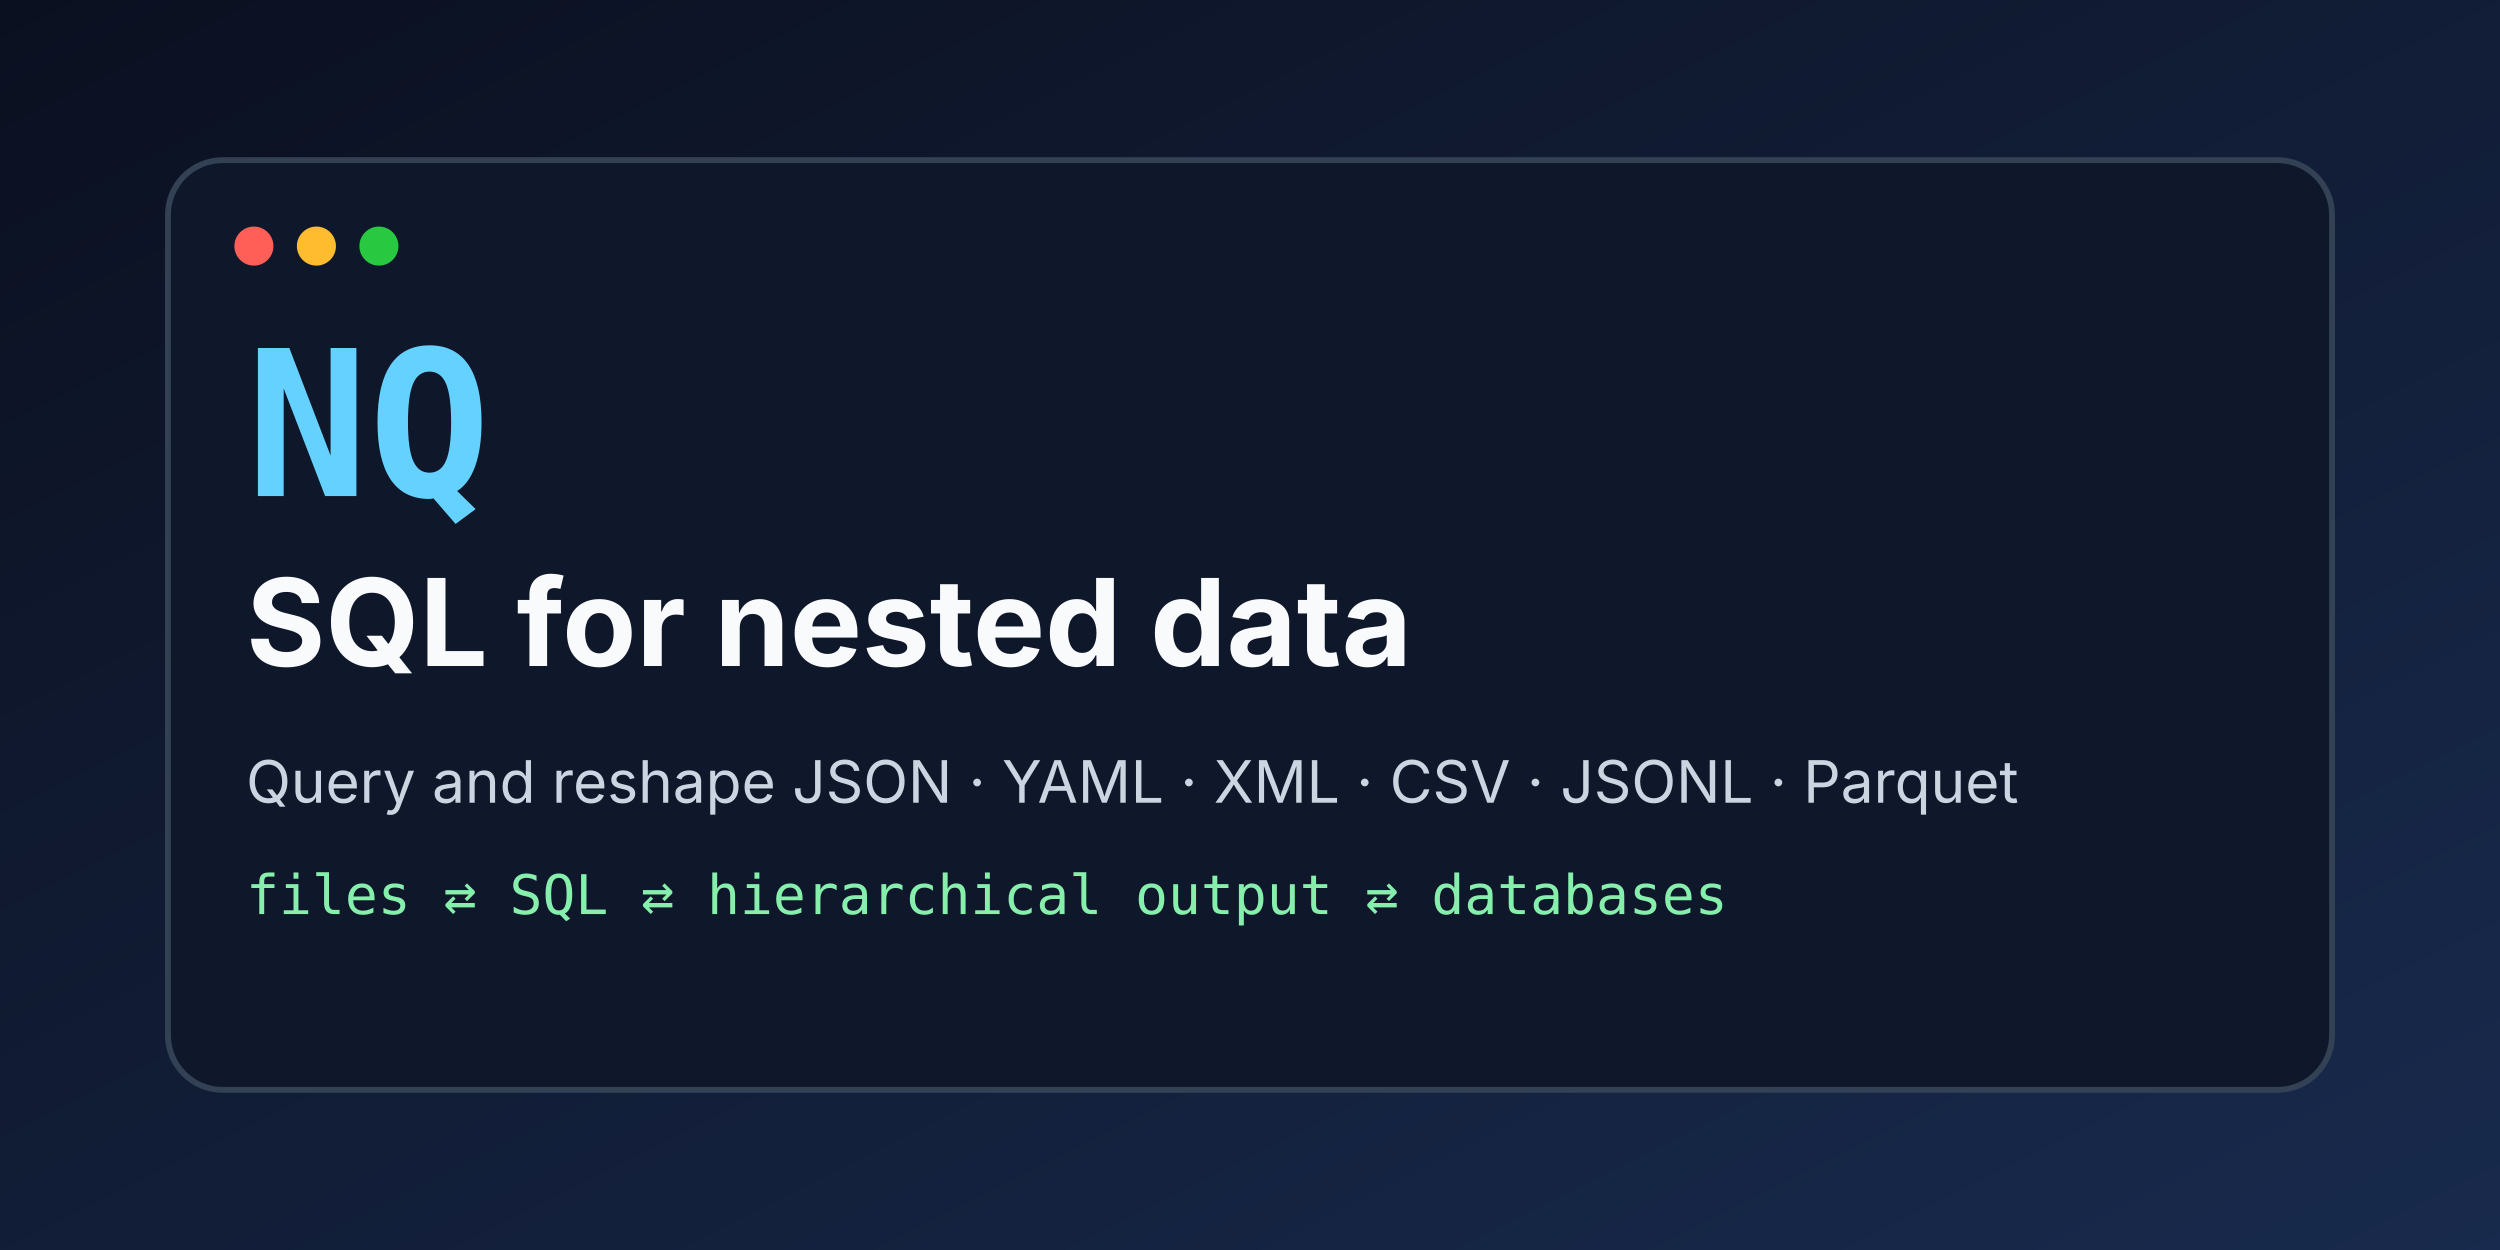
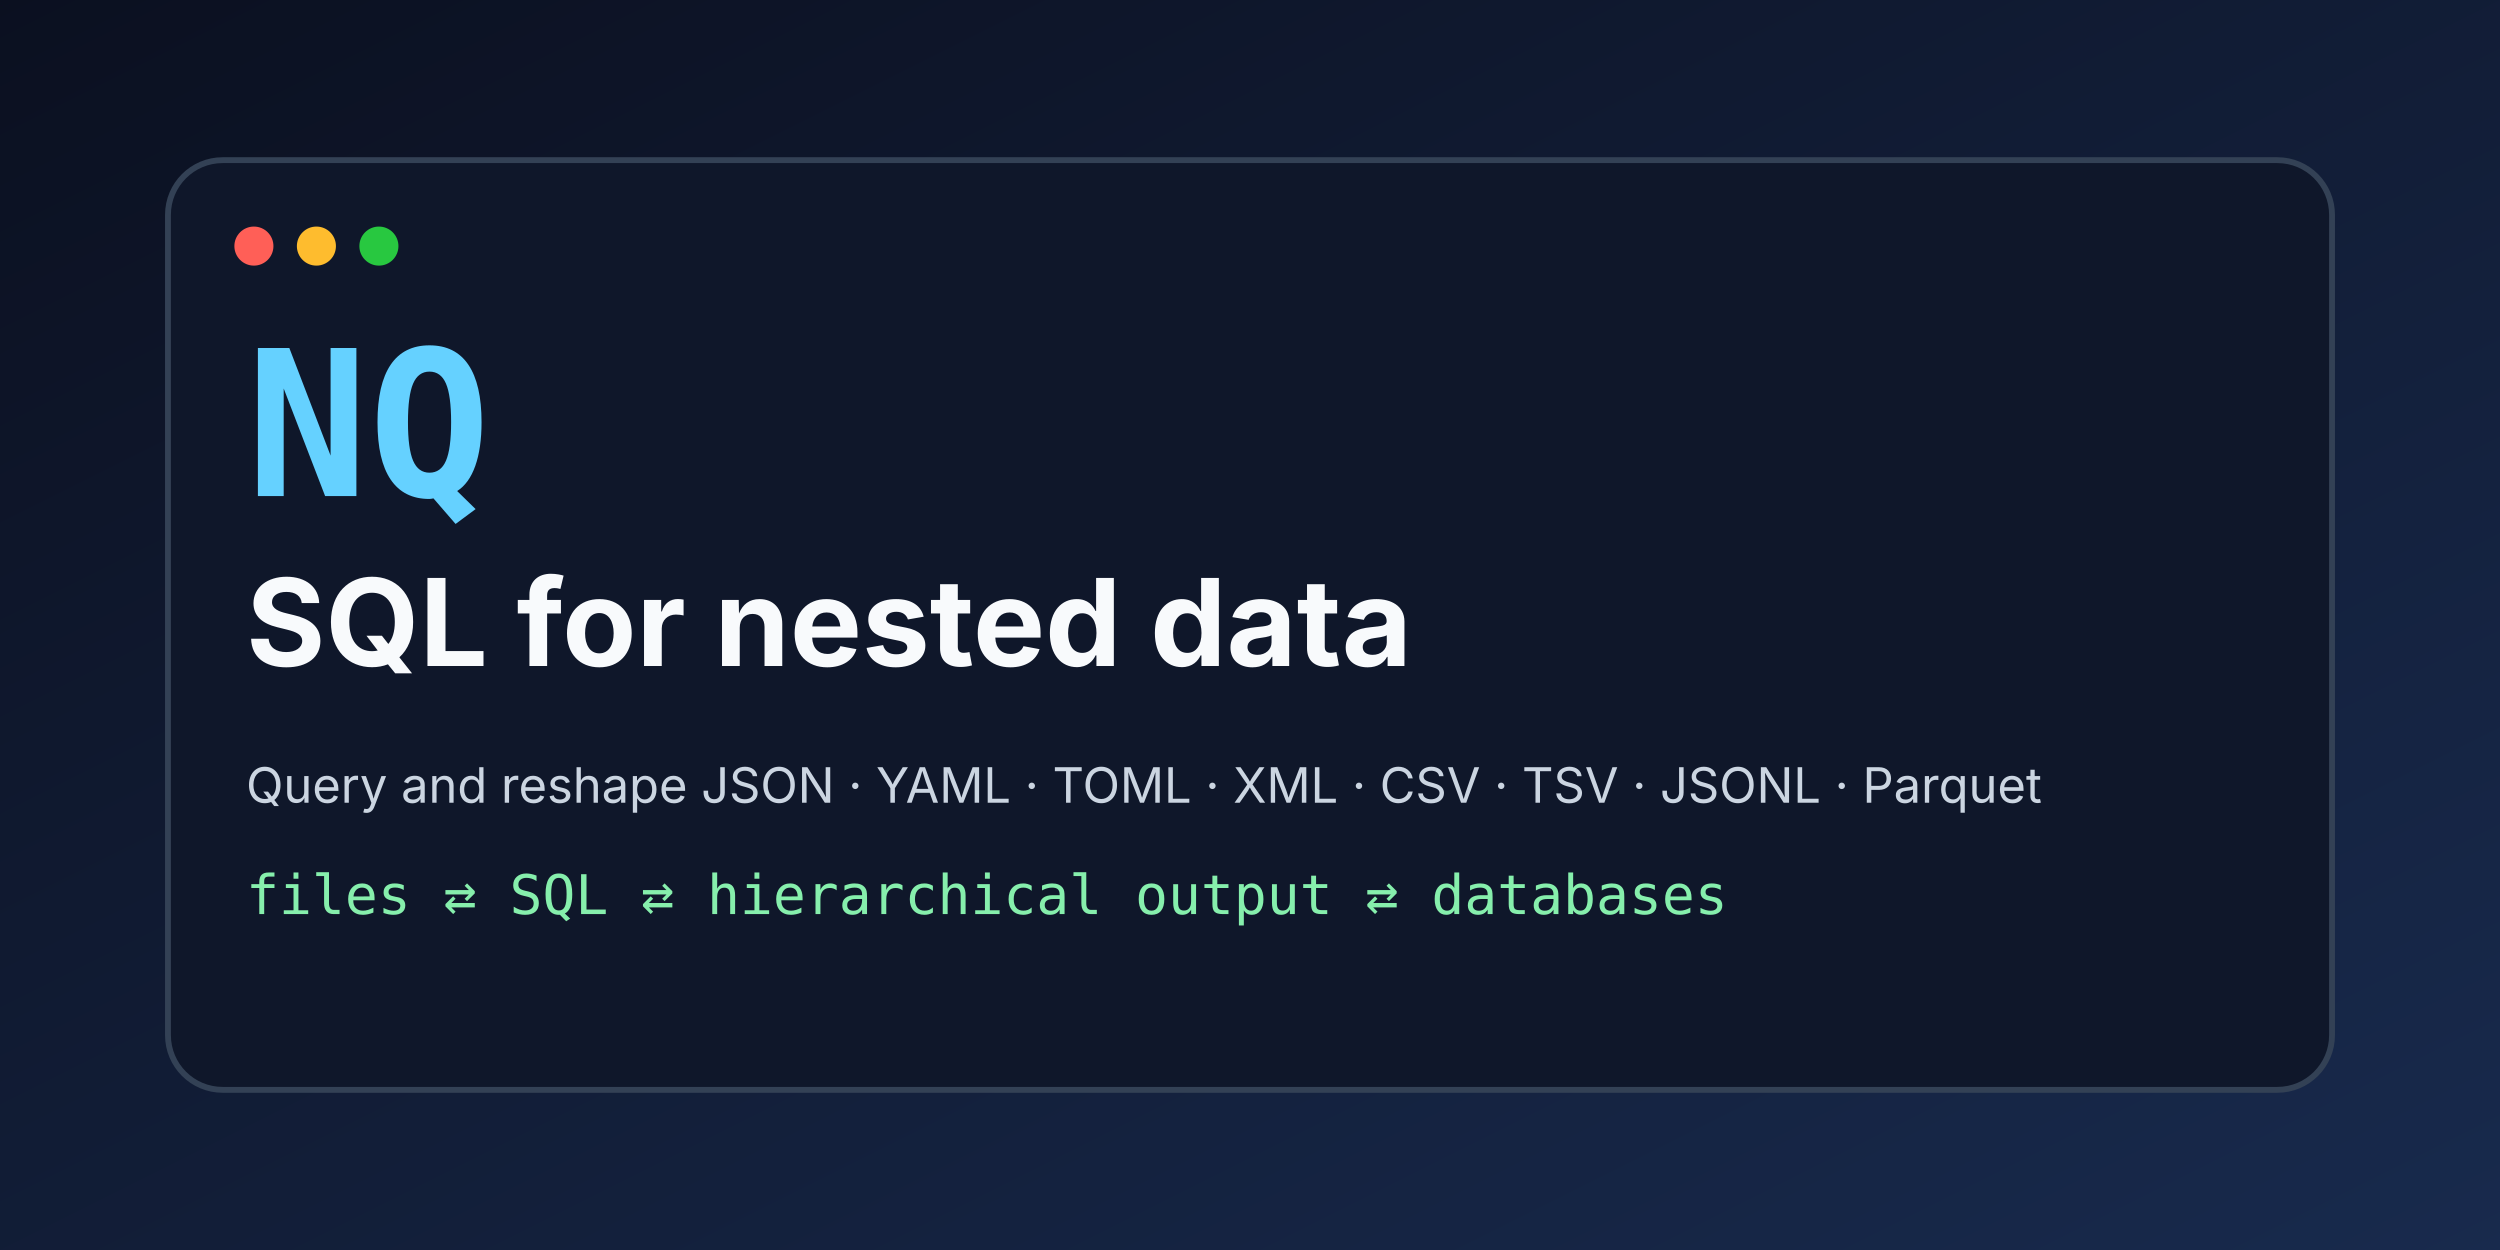
<svg xmlns="http://www.w3.org/2000/svg" width="1280" height="640" viewBox="0 0 1280 640">
  <defs>
    <linearGradient id="background" x1="0" y1="0" x2="1" y2="1">
      <stop offset="0" stop-color="#0b1020" />
      <stop offset="1" stop-color="#182a4d" />
    </linearGradient>
  </defs>
  <rect width="1280" height="640" fill="url(#background)" />
  <rect x="86" y="82" width="1108" height="476" rx="28" fill="#0f172a" stroke="#334155" stroke-width="3" />
  <circle cx="130" cy="126" r="10" fill="#ff5f57" />
  <circle cx="162" cy="126" r="10" fill="#febc2e" />
  <circle cx="194" cy="126" r="10" fill="#28c840" />
  <text x="126" y="254" fill="#65d1ff" font-family="ui-monospace, SFMono-Regular, Menlo, monospace" font-weight="700" font-size="104">NQ</text>
  <text x="126" y="341" fill="#f8fafc" font-family="Inter, system-ui, sans-serif" font-weight="700" font-size="62">SQL for nested data</text>
-   <text x="126" y="411" fill="#cbd5e1" font-family="Inter, system-ui, sans-serif" font-size="30">Query and reshape JSON · YAML · XML · CSV · JSONL · Parquet</text>
+   <text x="126" y="411" fill="#cbd5e1" font-family="Inter, system-ui, sans-serif" font-size="25">Query and reshape JSON · YAML · TOML · XML · CSV · TSV · JSONL · Parquet</text>
  <text x="126" y="468" fill="#86efac" font-family="ui-monospace, SFMono-Regular, Menlo, monospace" font-size="28">files ⇄ SQL ⇄ hierarchical output ⇄ databases</text>
</svg>
